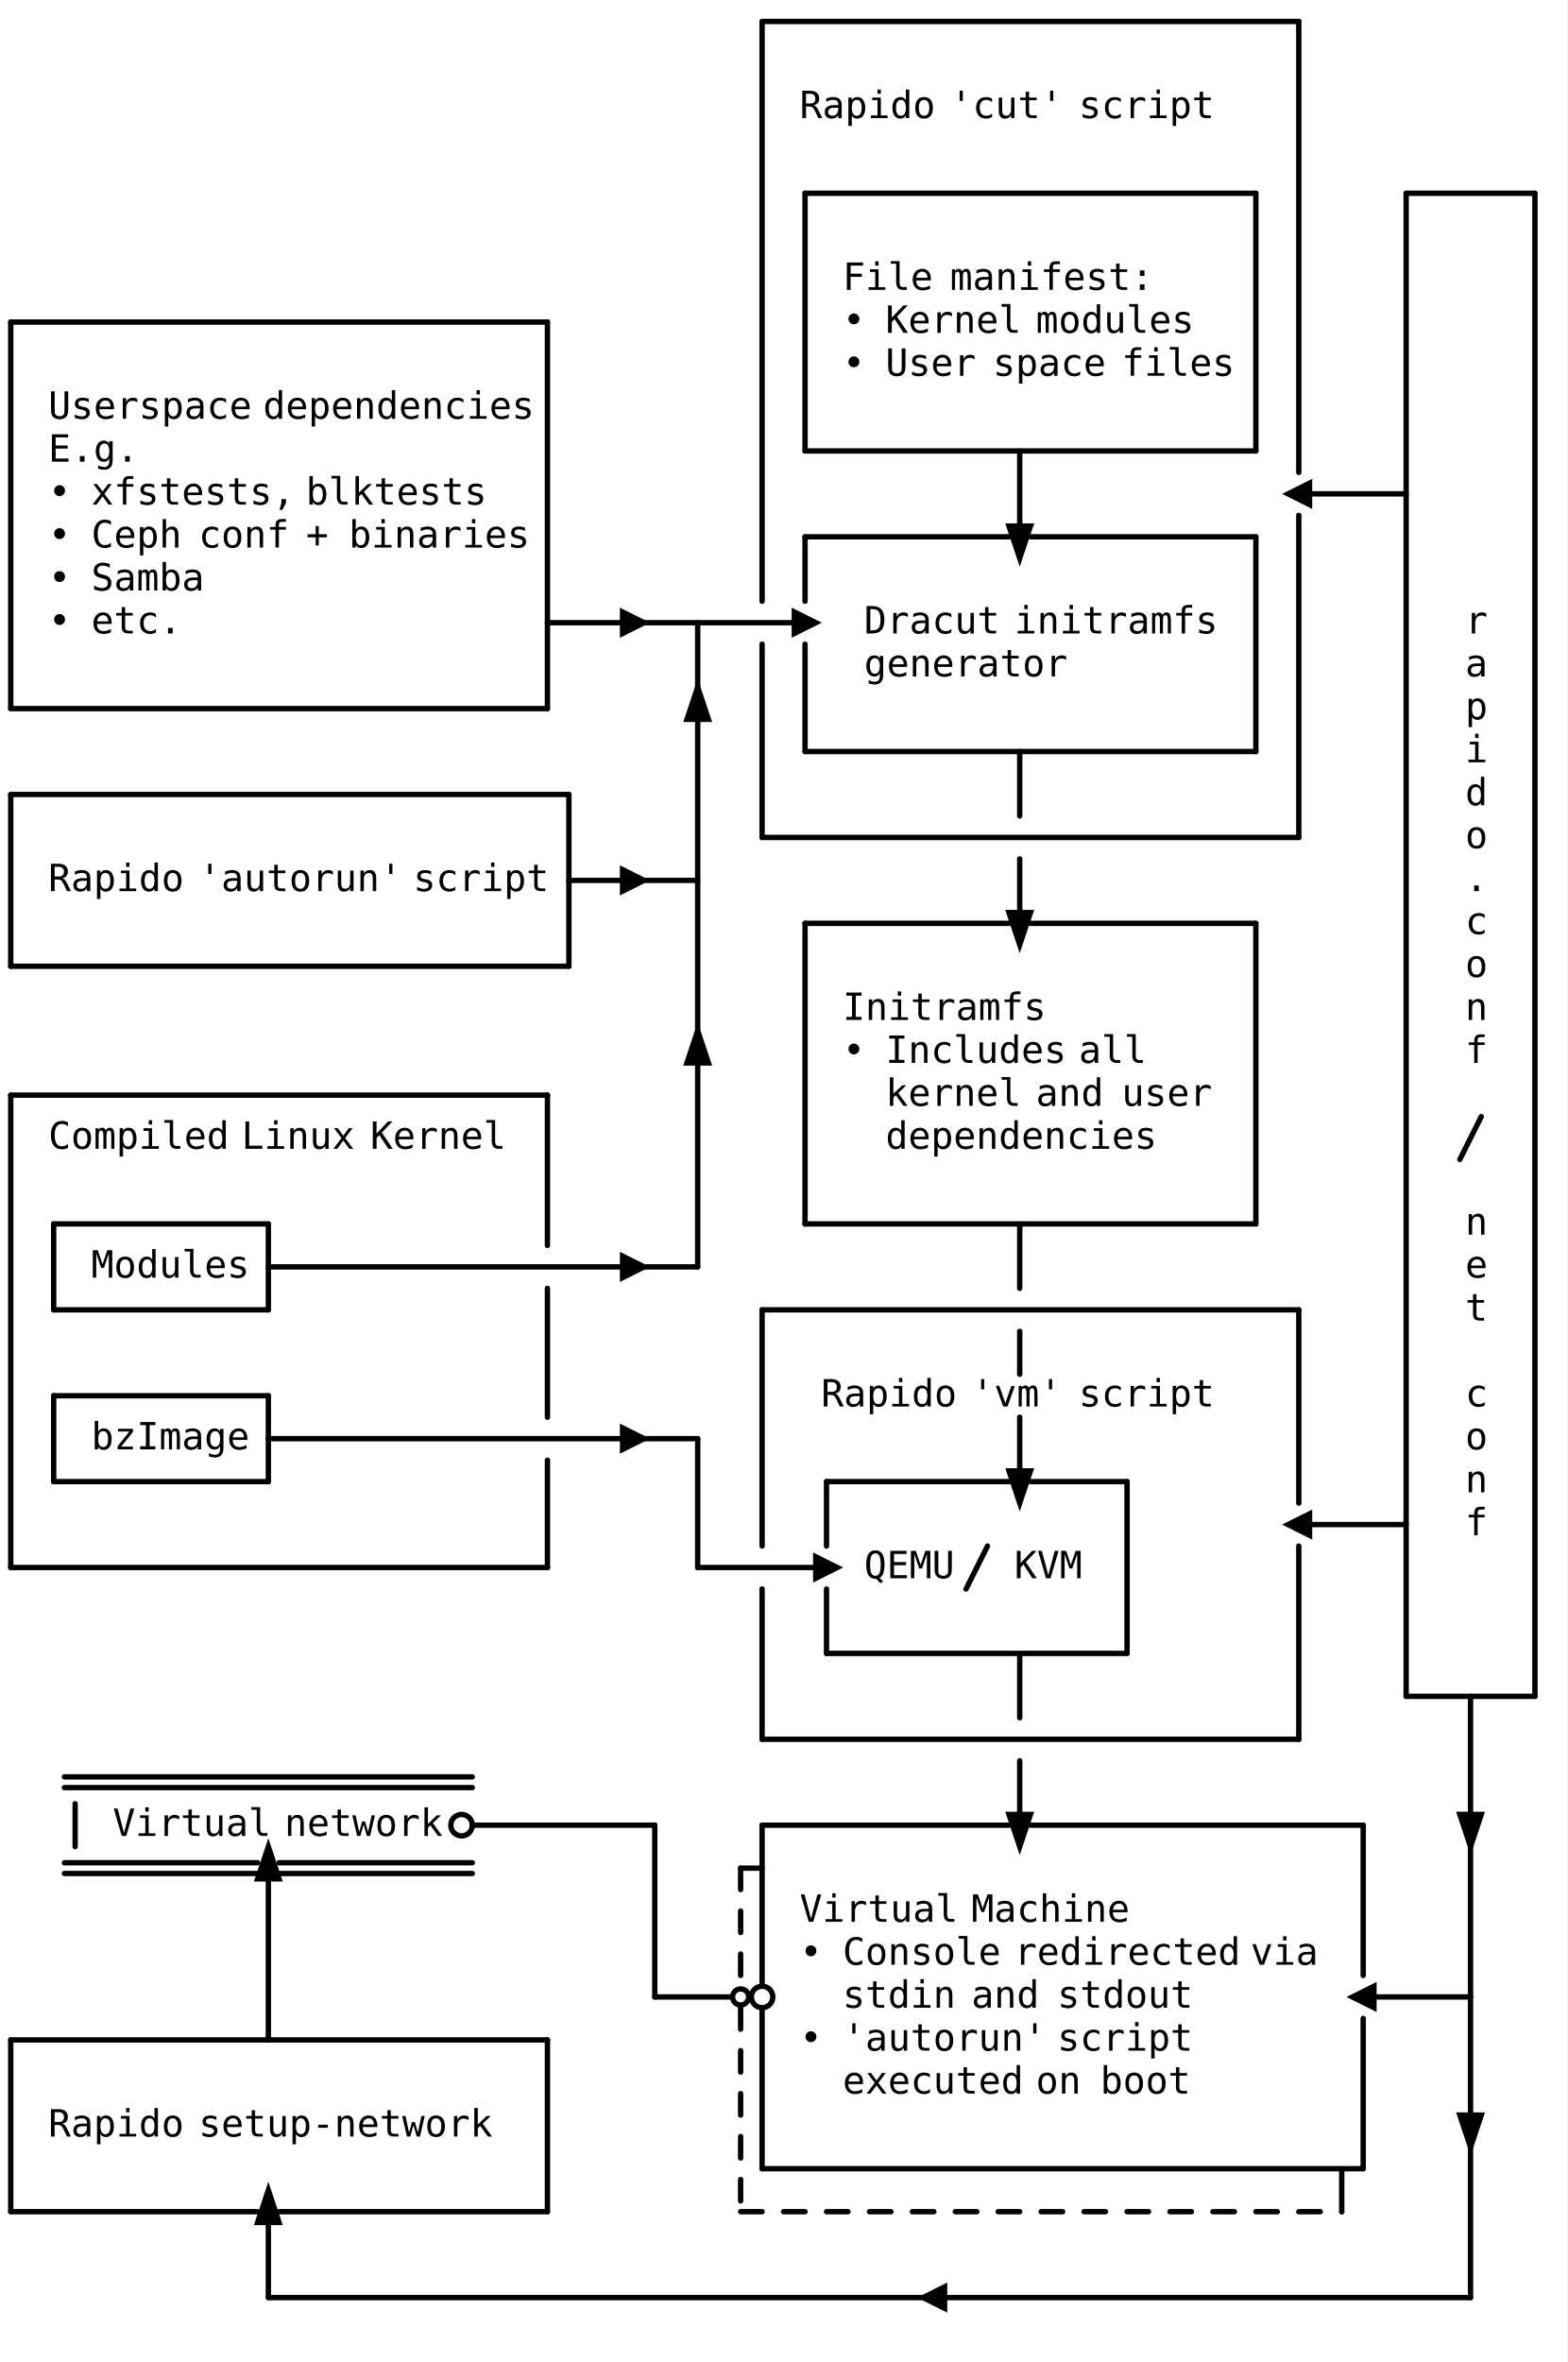
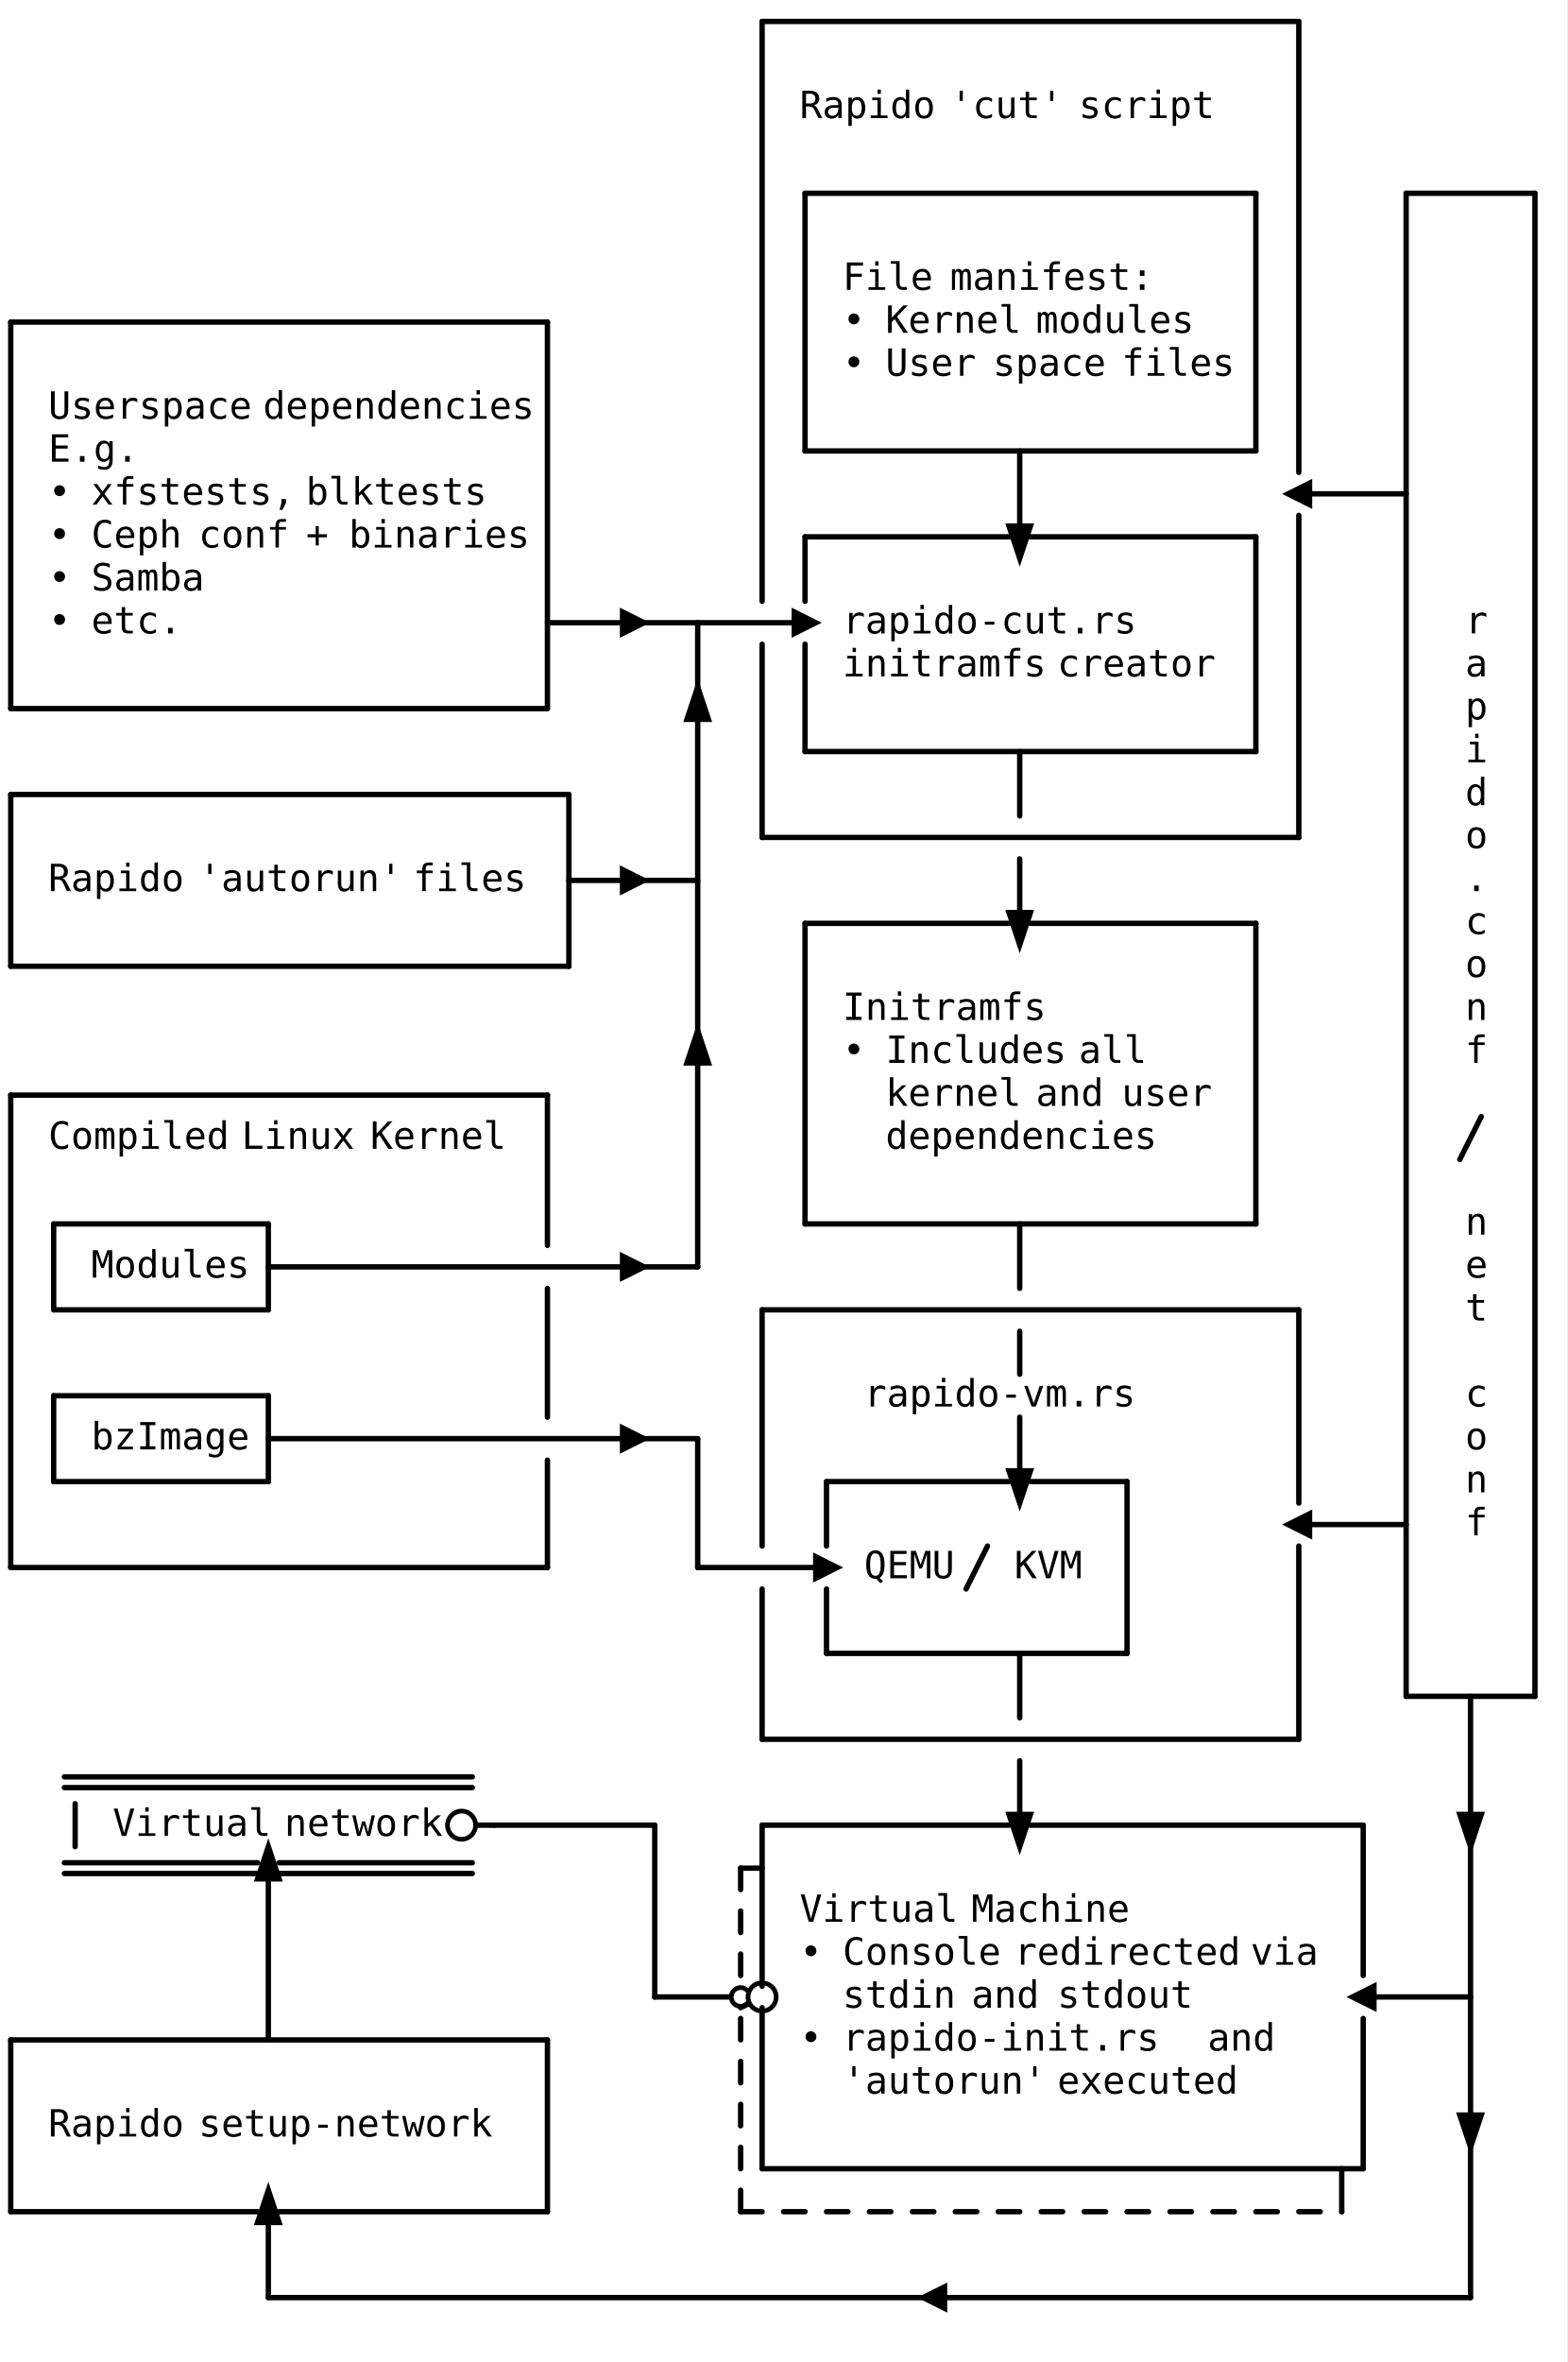
- <svg xmlns="http://www.w3.org/2000/svg" width="584" height="880">
-   <style>line, path, circle, rect, polygon{stroke:black;stroke-width:2;stroke-opacity:1;fill-opacity:1;stroke-linecap:round;stroke-linejoin:miter;}text{font-family:Iosevka Fixed, monospace;font-size:14px;}rect.backdrop{stroke:none;fill:white;}.broken{stroke-dasharray:8;}.filled{fill:black;}.bg_filled{fill:white;}.nofill{fill:white;}.end_marked_arrow{marker-end:url(#arrow);}.start_marked_arrow{marker-start:url(#arrow);}.end_marked_diamond{marker-end:url(#diamond);}.start_marked_diamond{marker-start:url(#diamond);}.end_marked_circle{marker-end:url(#circle);}.start_marked_circle{marker-start:url(#circle);}.end_marked_open_circle{marker-end:url(#open_circle);}.start_marked_open_circle{marker-start:url(#open_circle);}.end_marked_big_open_circle{marker-end:url(#big_open_circle);}.start_marked_big_open_circle{marker-start:url(#big_open_circle);}</style>
+ <svg xmlns="http://www.w3.org/2000/svg" width="584" height="880" class="svgbob">
+   <style>.svgbob line, .svgbob path, .svgbob circle, .svgbob rect, .svgbob polygon {
+     stroke: black;
+     stroke-width: 2;
+     stroke-opacity: 1;
+     fill-opacity: 1;
+     stroke-linecap: round;
+     stroke-linejoin: miter;
+ }
+ .svgbob text {
+     white-space: pre;
+     fill: black;
+     font-family: Iosevka Fixed, monospace;
+     font-size: 14px;
+ }
+ .svgbob rect.backdrop {
+     stroke: none;
+     fill: white;
+ }
+ .svgbob .broken {
+     stroke-dasharray: 8;
+ }
+ .svgbob .filled {
+     fill: black;
+ }
+ .svgbob .bg_filled {
+     fill: white;
+     stroke-width: 1;
+ }
+ .svgbob .nofill {
+     fill: white;
+ }
+ .svgbob .end_marked_arrow {
+     marker-end: url(#arrow);
+ }
+ .svgbob .start_marked_arrow {
+     marker-start: url(#arrow);
+ }
+ .svgbob .end_marked_diamond {
+     marker-end: url(#diamond);
+ }
+ .svgbob .start_marked_diamond {
+     marker-start: url(#diamond);
+ }
+ .svgbob .end_marked_circle {
+     marker-end: url(#circle);
+ }
+ .svgbob .start_marked_circle {
+     marker-start: url(#circle);
+ }
+ .svgbob .end_marked_open_circle {
+     marker-end: url(#open_circle);
+ }
+ .svgbob .start_marked_open_circle {
+     marker-start: url(#open_circle);
+ }
+ .svgbob .end_marked_big_open_circle {
+     marker-end: url(#big_open_circle);
+ }
+ .svgbob .start_marked_big_open_circle {
+     marker-start: url(#big_open_circle);
+ }</style>
  <defs>
    <marker id="arrow" viewBox="-2 -2 8 8" refX="4" refY="2" markerWidth="7" markerHeight="7" orient="auto-start-reverse">
      <polygon points="0,0 0,4 4,2 0,0" />
    </marker>
    <marker id="diamond" viewBox="-2 -2 8 8" refX="4" refY="2" markerWidth="7" markerHeight="7" orient="auto-start-reverse">
      <polygon points="0,2 2,0 4,2 2,4 0,2" />
    </marker>
    <marker id="circle" viewBox="0 0 8 8" refX="4" refY="4" markerWidth="7" markerHeight="7" orient="auto-start-reverse">
      <circle cx="4" cy="4" r="2" class="filled" />
    </marker>
    <marker id="open_circle" viewBox="0 0 8 8" refX="4" refY="4" markerWidth="7" markerHeight="7" orient="auto-start-reverse">
      <circle cx="4" cy="4" r="2" class="bg_filled" />
    </marker>
    <marker id="big_open_circle" viewBox="0 0 8 8" refX="4" refY="4" markerWidth="7" markerHeight="7" orient="auto-start-reverse">
      <circle cx="4" cy="4" r="3" class="bg_filled" />
    </marker>
  </defs>
  <rect class="backdrop" x="0" y="0" width="584" height="880" />
+   <polygon points="488,180 480,184 488,188" class="filled" />
+   <polygon points="376,196 384,196 380,208" class="filled" />
+   <polygon points="232,228 240,232 232,236" class="filled" />
+   <polygon points="296,228 304,232 296,236" class="filled" />
+   <polygon points="256,268 260,256 264,268" class="filled" />
+   <polygon points="232,324 240,328 232,332" class="filled" />
+   <line x1="380" y1="320" x2="380" y2="340" class="solid" />
+   <polygon points="376,340 384,340 380,352" class="filled" />
+   <polygon points="256,396 260,384 264,396" class="filled" />
  <text x="18" y="428">Compiled</text>
  <text x="90" y="428">Linux</text>
  <text x="138" y="428">Kernel</text>
  <text x="34" y="476">Modules</text>
+   <polygon points="232,468 240,472 232,476" class="filled" />
  <line x1="204" y1="480" x2="204" y2="528" class="solid" />
  <line x1="380" y1="496" x2="380" y2="512" class="solid" />
-   <text x="362" y="524">'vm'</text>
  <text x="34" y="540">bzImage</text>
+   <polygon points="232,532 240,536 232,540" class="filled" />
+   <line x1="380" y1="528" x2="380" y2="548" class="solid" />
+   <polygon points="376,548 384,548 380,560" class="filled" />
+   <polygon points="488,564 480,568 488,572" class="filled" />
+   <polygon points="304,580 312,584 304,588" class="filled" />
  <line x1="24" y1="662" x2="176" y2="662" class="solid" />
  <line x1="24" y1="666" x2="176" y2="666" class="solid" />
+   <line x1="380" y1="656" x2="380" y2="676" class="solid" />
  <line x1="28" y1="672" x2="28" y2="688" class="solid" />
  <text x="42" y="684">Virtual</text>
  <text x="106" y="684">network</text>
-   <circle cx="172" cy="680" r="4" class="nofill" />
+   <line x1="184" y1="680" x2="172" y2="680" class="solid end_marked_big_open_circle" />
+   <polygon points="376,676 384,676 380,688" class="filled" />
+   <polygon points="544,676 552,676 548,688" class="filled" />
  <line x1="24" y1="694" x2="96" y2="694" class="solid" />
  <line x1="24" y1="698" x2="96" y2="698" class="solid" />
+   <polygon points="96,700 100,688 104,700" class="filled" />
  <line x1="104" y1="694" x2="176" y2="694" class="solid" />
  <line x1="104" y1="698" x2="176" y2="698" class="solid" />
-   <circle cx="276" cy="744" r="3" class="nofill" />
-   <circle cx="284" cy="744" r="4" class="nofill" />
+   <line x1="244" y1="744" x2="276" y2="744" class="solid end_marked_open_circle" />
+   <line x1="276" y1="748" x2="284" y2="744" class="solid end_marked_big_open_circle" />
+   <polygon points="512,740 504,744 512,748" class="filled" />
+   <polygon points="544,788 552,788 548,800" class="filled" />
+   <polygon points="96,828 100,816 104,828" class="filled" />
+   <polygon points="352,852 344,856 352,860" class="filled" />
  <text x="298" y="44">Rapido</text>
  <text x="354" y="44">'cut'</text>
  <text x="402" y="44">script</text>
  <text x="314" y="108">File</text>
  <text x="354" y="108">manifest:</text>
  <text x="386" y="124">modules</text>
  <text x="370" y="140">space</text>
  <text x="418" y="140">files</text>
  <text x="18" y="156">Userspace</text>
  <text x="18" y="172">E.g.</text>
  <text x="74" y="204">conf</text>
  <text x="98" y="156">dependencies</text>
  <text x="114" y="188">blktests</text>
  <text x="114" y="204">+</text>
  <text x="130" y="204">binaries</text>
-   <text x="322" y="236">Dracut</text>
-   <text x="378" y="236">initramfs</text>
-   <text x="322" y="252">generator</text>
  <text x="546" y="236">r</text>
  <text x="546" y="252">a</text>
  <text x="546" y="268">p</text>
  <text x="546" y="284">i</text>
  <text x="546" y="300">d</text>
  <text x="546" y="316">o</text>
  <text x="546" y="332">.</text>
  <text x="546" y="348">c</text>
  <text x="546" y="364">o</text>
  <text x="546" y="380">n</text>
  <text x="546" y="396">f</text>
+   <text x="314" y="252">initramfs</text>
+   <text x="394" y="252">creator</text>
  <text x="18" y="332">Rapido</text>
  <text x="74" y="332">'autorun'</text>
-   <text x="154" y="332">script</text>
+   <text x="154" y="332">files</text>
  <text x="314" y="380">Initramfs</text>
  <text x="402" y="396">all</text>
  <text x="330" y="412">kernel</text>
  <text x="386" y="412">and</text>
  <text x="418" y="412">user</text>
  <text x="330" y="428">dependencies</text>
  <line x1="552" y1="416" x2="544" y2="432" class="solid" />
  <text x="546" y="460">n</text>
  <text x="546" y="476">e</text>
  <text x="546" y="492">t</text>
-   <text x="306" y="524">Rapido</text>
-   <text x="402" y="524">script</text>
  <text x="546" y="524">c</text>
  <text x="546" y="540">o</text>
  <text x="546" y="556">n</text>
  <text x="546" y="572">f</text>
  <text x="322" y="588">QEMU</text>
  <line x1="368" y1="576" x2="360" y2="592" class="solid" />
  <text x="378" y="588">KVM</text>
  <text x="298" y="716">Virtual</text>
  <text x="362" y="716">Machine</text>
  <text x="378" y="732">redirected</text>
  <text x="314" y="748">stdin</text>
  <text x="362" y="748">and</text>
  <text x="394" y="748">stdout</text>
-   <text x="314" y="764">'autorun'</text>
-   <text x="394" y="764">script</text>
-   <text x="314" y="780">executed</text>
-   <text x="386" y="780">on</text>
-   <text x="410" y="780">boot</text>
  <text x="466" y="732">via</text>
  <text x="298" y="764">•</text>
+   <text x="450" y="764">and</text>
+   <text x="394" y="780">executed</text>
+   <text x="314" y="780">'autorun'</text>
  <text x="18" y="796">Rapido</text>
+   <text x="314" y="236">rapido-cut.rs</text>
+   <text x="322" y="524">rapido-vm.rs</text>
+   <text x="314" y="764">rapido-init.rs</text>
  <text x="74" y="796">setup-network</text>
  <g>
    <line x1="284" y1="8" x2="484" y2="8" class="solid" />
    <line x1="284" y1="8" x2="284" y2="224" class="solid" />
    <line x1="484" y1="8" x2="484" y2="176" class="solid" />
  </g>
  <g>
    <line x1="300" y1="72" x2="468" y2="72" class="solid" />
    <line x1="300" y1="72" x2="300" y2="168" class="solid" />
    <line x1="468" y1="72" x2="468" y2="168" class="solid" />
    <line x1="300" y1="168" x2="468" y2="168" class="solid" />
    <line x1="380" y1="168" x2="380" y2="196" class="solid" />
-     <polygon points="376,196 384,196 380,208" class="filled" />
  </g>
  <g>
    <line x1="524" y1="72" x2="572" y2="72" class="solid" />
    <line x1="524" y1="72" x2="524" y2="632" class="solid" />
    <line x1="572" y1="72" x2="572" y2="632" class="solid" />
+     <line x1="488" y1="184" x2="524" y2="184" class="solid" />
+     <line x1="488" y1="568" x2="524" y2="568" class="solid" />
    <line x1="524" y1="632" x2="572" y2="632" class="solid" />
    <line x1="548" y1="632" x2="548" y2="676" class="solid" />
-     <polygon points="544,676 552,676 548,688" class="filled" />
-     <line x1="548" y1="688" x2="548" y2="788" class="solid" />
-     <polygon points="544,788 552,788 548,800" class="filled" />
-     <line x1="548" y1="800" x2="548" y2="856" class="solid" />
-     <polygon points="488,180 480,184 488,188" class="filled" />
-     <line x1="488" y1="184" x2="524" y2="184" class="solid" />
-     <polygon points="488,564 480,568 488,572" class="filled" />
-     <line x1="488" y1="568" x2="524" y2="568" class="solid" />
-     <polygon points="512,740 504,744 512,748" class="filled" />
-     <line x1="512" y1="744" x2="548" y2="744" class="solid" />
-     <polygon points="96,828 100,816 104,828" class="filled" />
-     <line x1="100" y1="828" x2="100" y2="856" class="solid" />
-     <line x1="100" y1="856" x2="344" y2="856" class="solid" />
-     <polygon points="352,852 344,856 352,860" class="filled" />
-     <line x1="352" y1="856" x2="548" y2="856" class="solid" />
  </g>
  <g>
    <line x1="4" y1="120" x2="204" y2="120" class="solid" />
    <line x1="4" y1="120" x2="4" y2="264" class="solid" />
    <line x1="204" y1="120" x2="204" y2="264" class="solid" />
    <line x1="204" y1="232" x2="232" y2="232" class="solid" />
-     <polygon points="232,228 240,232 232,236" class="filled" />
-     <line x1="240" y1="232" x2="296" y2="232" class="solid" />
-     <line x1="260" y1="232" x2="260" y2="256" class="solid" />
-     <polygon points="296,228 304,232 296,236" class="filled" />
    <line x1="4" y1="264" x2="204" y2="264" class="solid" />
-     <polygon points="256,268 260,256 264,268" class="filled" />
-     <line x1="260" y1="268" x2="260" y2="384" class="solid" />
-     <polygon points="256,396 260,384 264,396" class="filled" />
-     <line x1="260" y1="396" x2="260" y2="472" class="solid" />
-     <line x1="4" y1="296" x2="212" y2="296" class="solid" />
-     <line x1="4" y1="296" x2="4" y2="360" class="solid" />
-     <line x1="212" y1="296" x2="212" y2="360" class="solid" />
-     <line x1="212" y1="328" x2="232" y2="328" class="solid" />
-     <polygon points="232,324 240,328 232,332" class="filled" />
-     <line x1="240" y1="328" x2="260" y2="328" class="solid" />
-     <line x1="4" y1="360" x2="212" y2="360" class="solid" />
-     <line x1="20" y1="456" x2="100" y2="456" class="solid" />
-     <line x1="20" y1="456" x2="20" y2="488" class="solid" />
-     <line x1="100" y1="456" x2="100" y2="488" class="solid" />
-     <line x1="100" y1="472" x2="232" y2="472" class="solid" />
-     <polygon points="232,468 240,472 232,476" class="filled" />
-     <line x1="240" y1="472" x2="260" y2="472" class="solid" />
-     <line x1="20" y1="488" x2="100" y2="488" class="solid" />
  </g>
  <g>
    <line x1="300" y1="200" x2="376" y2="200" class="solid" />
    <line x1="300" y1="200" x2="300" y2="224" class="solid" />
  </g>
  <g>
    <line x1="384" y1="200" x2="468" y2="200" class="solid" />
    <line x1="468" y1="200" x2="468" y2="280" class="solid" />
    <line x1="300" y1="240" x2="300" y2="280" class="solid" />
    <line x1="300" y1="280" x2="468" y2="280" class="solid" />
    <line x1="380" y1="280" x2="380" y2="304" class="solid" />
  </g>
  <g>
    <line x1="484" y1="192" x2="484" y2="312" class="solid" />
    <line x1="284" y1="240" x2="284" y2="312" class="solid" />
    <line x1="284" y1="312" x2="484" y2="312" class="solid" />
  </g>
  <g>
-     <line x1="380" y1="320" x2="380" y2="340" class="solid" />
-     <polygon points="376,340 384,340 380,352" class="filled" />
+     <line x1="240" y1="232" x2="296" y2="232" class="solid" />
+     <line x1="260" y1="232" x2="260" y2="256" class="solid" />
+   </g>
+   <g>
+     <line x1="260" y1="268" x2="260" y2="384" class="solid" />
+     <line x1="240" y1="328" x2="260" y2="328" class="solid" />
+   </g>
+   <g>
+     <line x1="4" y1="296" x2="212" y2="296" class="solid" />
+     <line x1="4" y1="296" x2="4" y2="360" class="solid" />
+     <line x1="212" y1="296" x2="212" y2="360" class="solid" />
+     <line x1="212" y1="328" x2="232" y2="328" class="solid" />
+     <line x1="4" y1="360" x2="212" y2="360" class="solid" />
  </g>
  <g>
    <line x1="300" y1="344" x2="376" y2="344" class="solid" />
    <line x1="300" y1="344" x2="300" y2="456" class="solid" />
    <line x1="384" y1="344" x2="468" y2="344" class="solid" />
    <line x1="468" y1="344" x2="468" y2="456" class="solid" />
    <line x1="300" y1="456" x2="468" y2="456" class="solid" />
    <line x1="380" y1="456" x2="380" y2="480" class="solid" />
  </g>
  <g>
+     <line x1="260" y1="396" x2="260" y2="472" class="solid" />
+     <line x1="240" y1="472" x2="260" y2="472" class="solid" />
+   </g>
+   <g>
    <line x1="4" y1="408" x2="204" y2="408" class="solid" />
    <line x1="4" y1="408" x2="4" y2="584" class="solid" />
    <line x1="204" y1="408" x2="204" y2="464" class="solid" />
    <line x1="204" y1="544" x2="204" y2="584" class="solid" />
    <line x1="4" y1="584" x2="204" y2="584" class="solid" />
  </g>
  <g>
+     <line x1="20" y1="456" x2="100" y2="456" class="solid" />
+     <line x1="20" y1="456" x2="20" y2="488" class="solid" />
+     <line x1="100" y1="456" x2="100" y2="488" class="solid" />
+     <line x1="100" y1="472" x2="232" y2="472" class="solid" />
+     <line x1="20" y1="488" x2="100" y2="488" class="solid" />
+   </g>
+   <g>
    <line x1="284" y1="488" x2="484" y2="488" class="solid" />
    <line x1="284" y1="488" x2="284" y2="576" class="solid" />
    <line x1="484" y1="488" x2="484" y2="560" class="solid" />
  </g>
  <g>
    <line x1="20" y1="520" x2="100" y2="520" class="solid" />
    <line x1="20" y1="520" x2="20" y2="552" class="solid" />
    <line x1="100" y1="520" x2="100" y2="552" class="solid" />
    <line x1="100" y1="536" x2="232" y2="536" class="solid" />
-     <polygon points="232,532 240,536 232,540" class="filled" />
+     <line x1="20" y1="552" x2="100" y2="552" class="solid" />
+   </g>
+   <g>
    <line x1="240" y1="536" x2="260" y2="536" class="solid" />
    <line x1="260" y1="536" x2="260" y2="584" class="solid" />
-     <line x1="20" y1="552" x2="100" y2="552" class="solid" />
    <line x1="260" y1="584" x2="304" y2="584" class="solid" />
-     <polygon points="304,580 312,584 304,588" class="filled" />
-   </g>
-   <g>
-     <line x1="380" y1="528" x2="380" y2="548" class="solid" />
-     <polygon points="376,548 384,548 380,560" class="filled" />
  </g>
  <g>
    <line x1="308" y1="552" x2="376" y2="552" class="solid" />
    <line x1="308" y1="552" x2="308" y2="576" class="solid" />
  </g>
  <g>
    <line x1="384" y1="552" x2="420" y2="552" class="solid" />
    <line x1="420" y1="552" x2="420" y2="616" class="solid" />
    <line x1="308" y1="592" x2="308" y2="616" class="solid" />
    <line x1="308" y1="616" x2="420" y2="616" class="solid" />
    <line x1="380" y1="616" x2="380" y2="640" class="solid" />
  </g>
  <g>
    <line x1="484" y1="576" x2="484" y2="648" class="solid" />
    <line x1="284" y1="592" x2="284" y2="648" class="solid" />
    <line x1="284" y1="648" x2="484" y2="648" class="solid" />
  </g>
  <g>
-     <line x1="380" y1="656" x2="380" y2="676" class="solid" />
-     <polygon points="376,676 384,676 380,688" class="filled" />
-   </g>
-   <g>
-     <line x1="176" y1="680" x2="244" y2="680" class="solid" />
+     <line x1="184" y1="680" x2="244" y2="680" class="solid" />
    <line x1="244" y1="680" x2="244" y2="744" class="solid" />
-     <line x1="244" y1="744" x2="272" y2="744" class="solid" />
  </g>
  <g>
    <line x1="284" y1="680" x2="376" y2="680" class="solid" />
    <line x1="284" y1="680" x2="284" y2="740" class="solid" />
    <line x1="276" y1="696" x2="284" y2="696" class="solid" />
    <line x1="276" y1="696" x2="276" y2="740" class="broken" />
  </g>
  <g>
    <line x1="384" y1="680" x2="508" y2="680" class="solid" />
    <line x1="508" y1="680" x2="508" y2="736" class="solid" />
  </g>
  <g>
-     <polygon points="96,700 100,688 104,700" class="filled" />
    <line x1="100" y1="700" x2="100" y2="760" class="solid" />
    <line x1="4" y1="760" x2="204" y2="760" class="solid" />
    <line x1="4" y1="760" x2="4" y2="824" class="solid" />
    <line x1="204" y1="760" x2="204" y2="824" class="solid" />
    <line x1="4" y1="824" x2="96" y2="824" class="solid" />
    <line x1="104" y1="824" x2="204" y2="824" class="solid" />
  </g>
  <g>
-     <line x1="276" y1="748" x2="276" y2="824" class="broken" />
+     <line x1="548" y1="688" x2="548" y2="788" class="solid" />
+     <line x1="512" y1="744" x2="548" y2="744" class="solid" />
+   </g>
+   <g>
+     <line x1="284" y1="748" x2="284" y2="808" class="solid" />
+     <line x1="276" y1="752" x2="276" y2="824" class="broken" />
    <line x1="508" y1="752" x2="508" y2="808" class="solid" />
    <line x1="284" y1="808" x2="508" y2="808" class="solid" />
    <line x1="500" y1="808" x2="500" y2="824" class="solid" />
    <line x1="276" y1="824" x2="500" y2="824" class="broken" />
-     <line x1="284" y1="748" x2="284" y2="808" class="solid" />
+   </g>
+   <g>
+     <line x1="548" y1="800" x2="548" y2="856" class="solid" />
+     <line x1="352" y1="856" x2="548" y2="856" class="solid" />
+   </g>
+   <g>
+     <line x1="100" y1="828" x2="100" y2="856" class="solid" />
+     <line x1="100" y1="856" x2="344" y2="856" class="solid" />
  </g>
  <g>
    <text x="314" y="124">•</text>
    <text x="330" y="124">Kernel</text>
  </g>
  <g>
    <text x="314" y="140">•</text>
    <text x="330" y="140">User</text>
  </g>
  <g>
    <text x="18" y="188">•</text>
    <text x="34" y="188">xfstests,</text>
  </g>
  <g>
    <text x="18" y="204">•</text>
    <text x="34" y="204">Ceph</text>
  </g>
  <g>
    <text x="18" y="220">•</text>
    <text x="34" y="220">Samba</text>
  </g>
  <g>
    <text x="18" y="236">•</text>
    <text x="34" y="236">etc.</text>
  </g>
  <g>
    <text x="314" y="396">•</text>
    <text x="330" y="396">Includes</text>
  </g>
  <g>
    <text x="298" y="732">•</text>
    <text x="314" y="732">Console</text>
  </g>
</svg>
